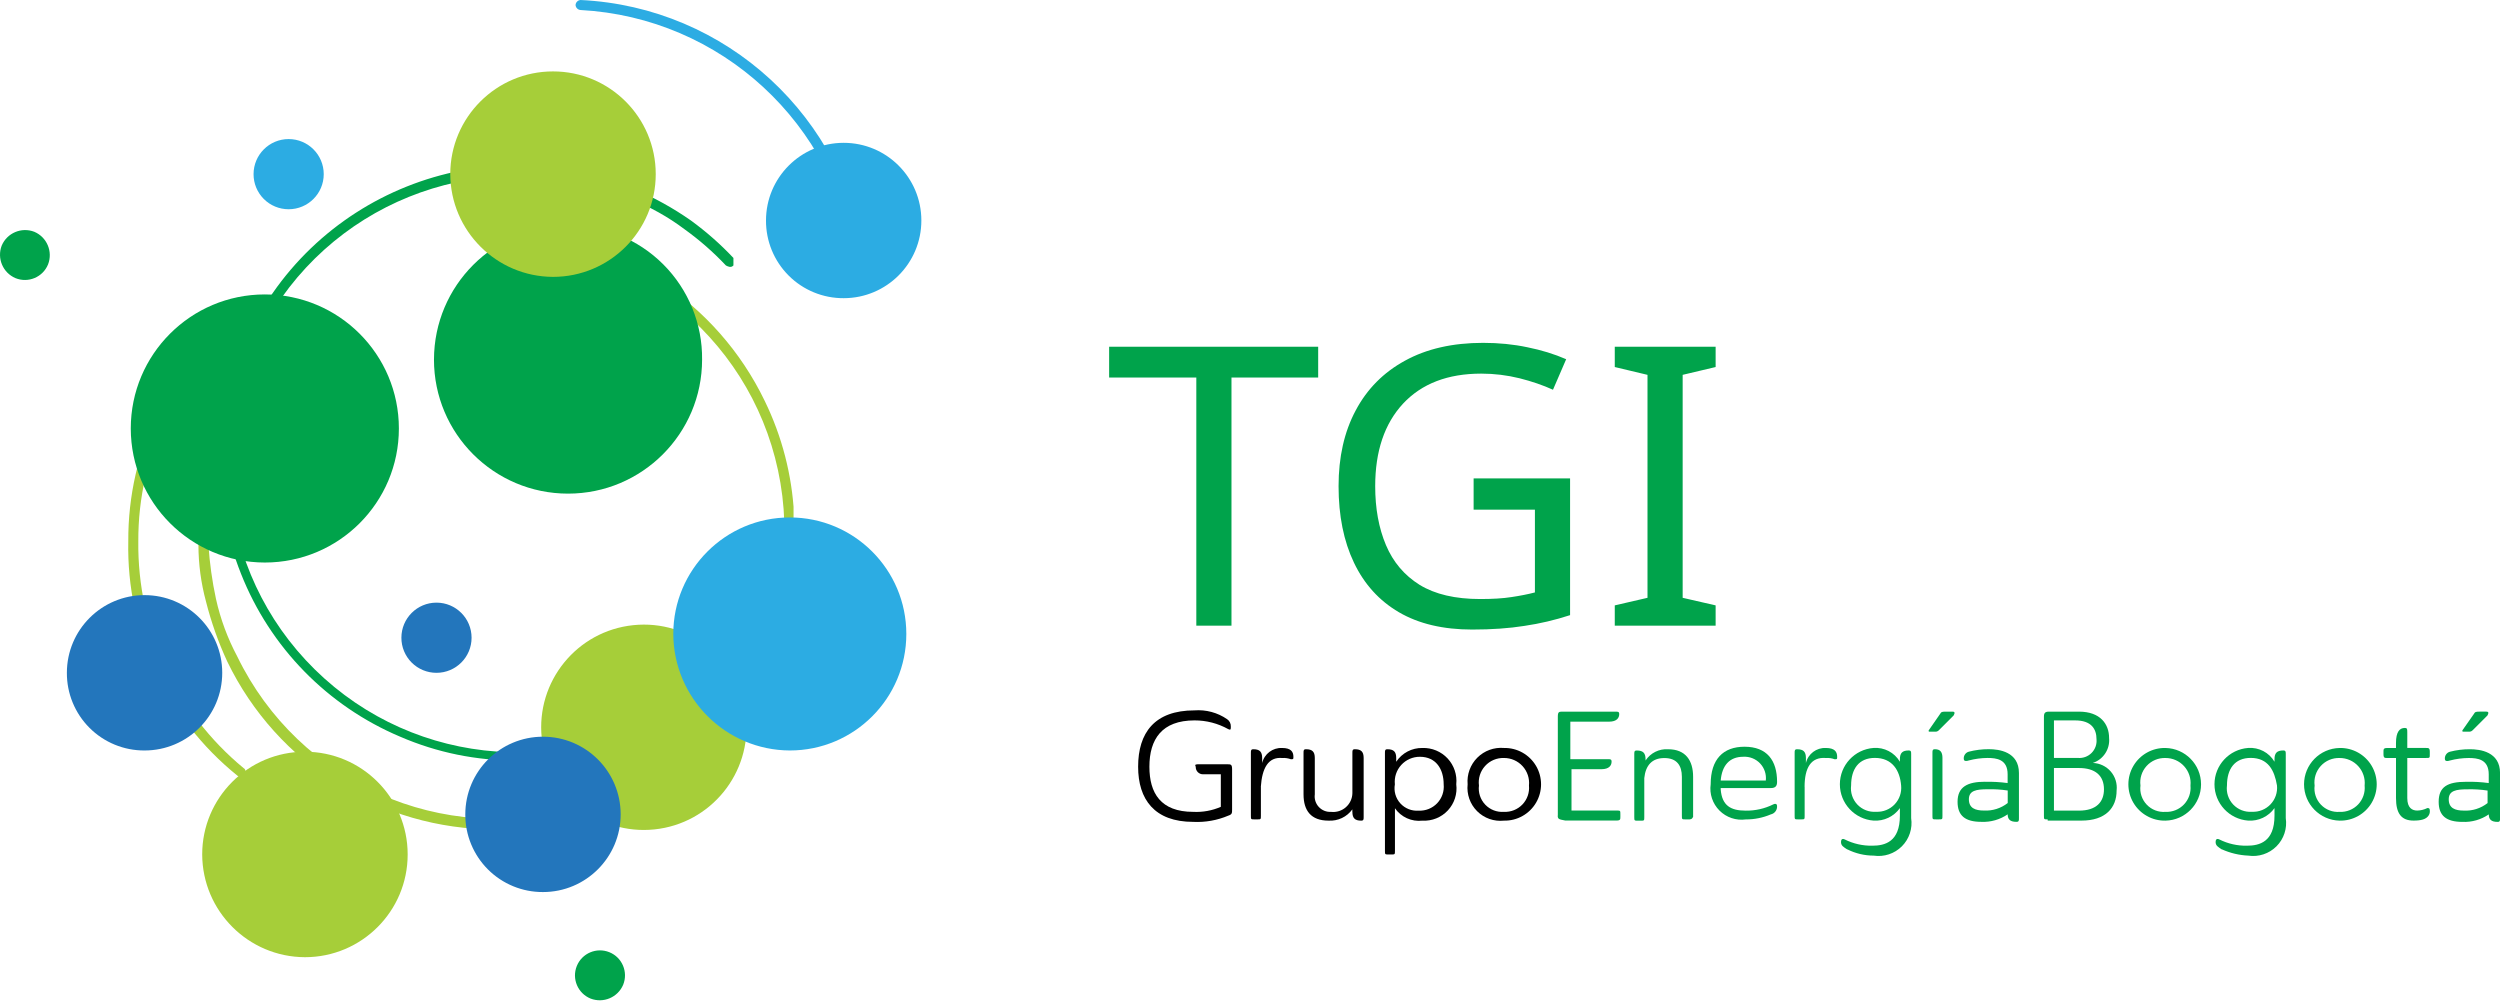
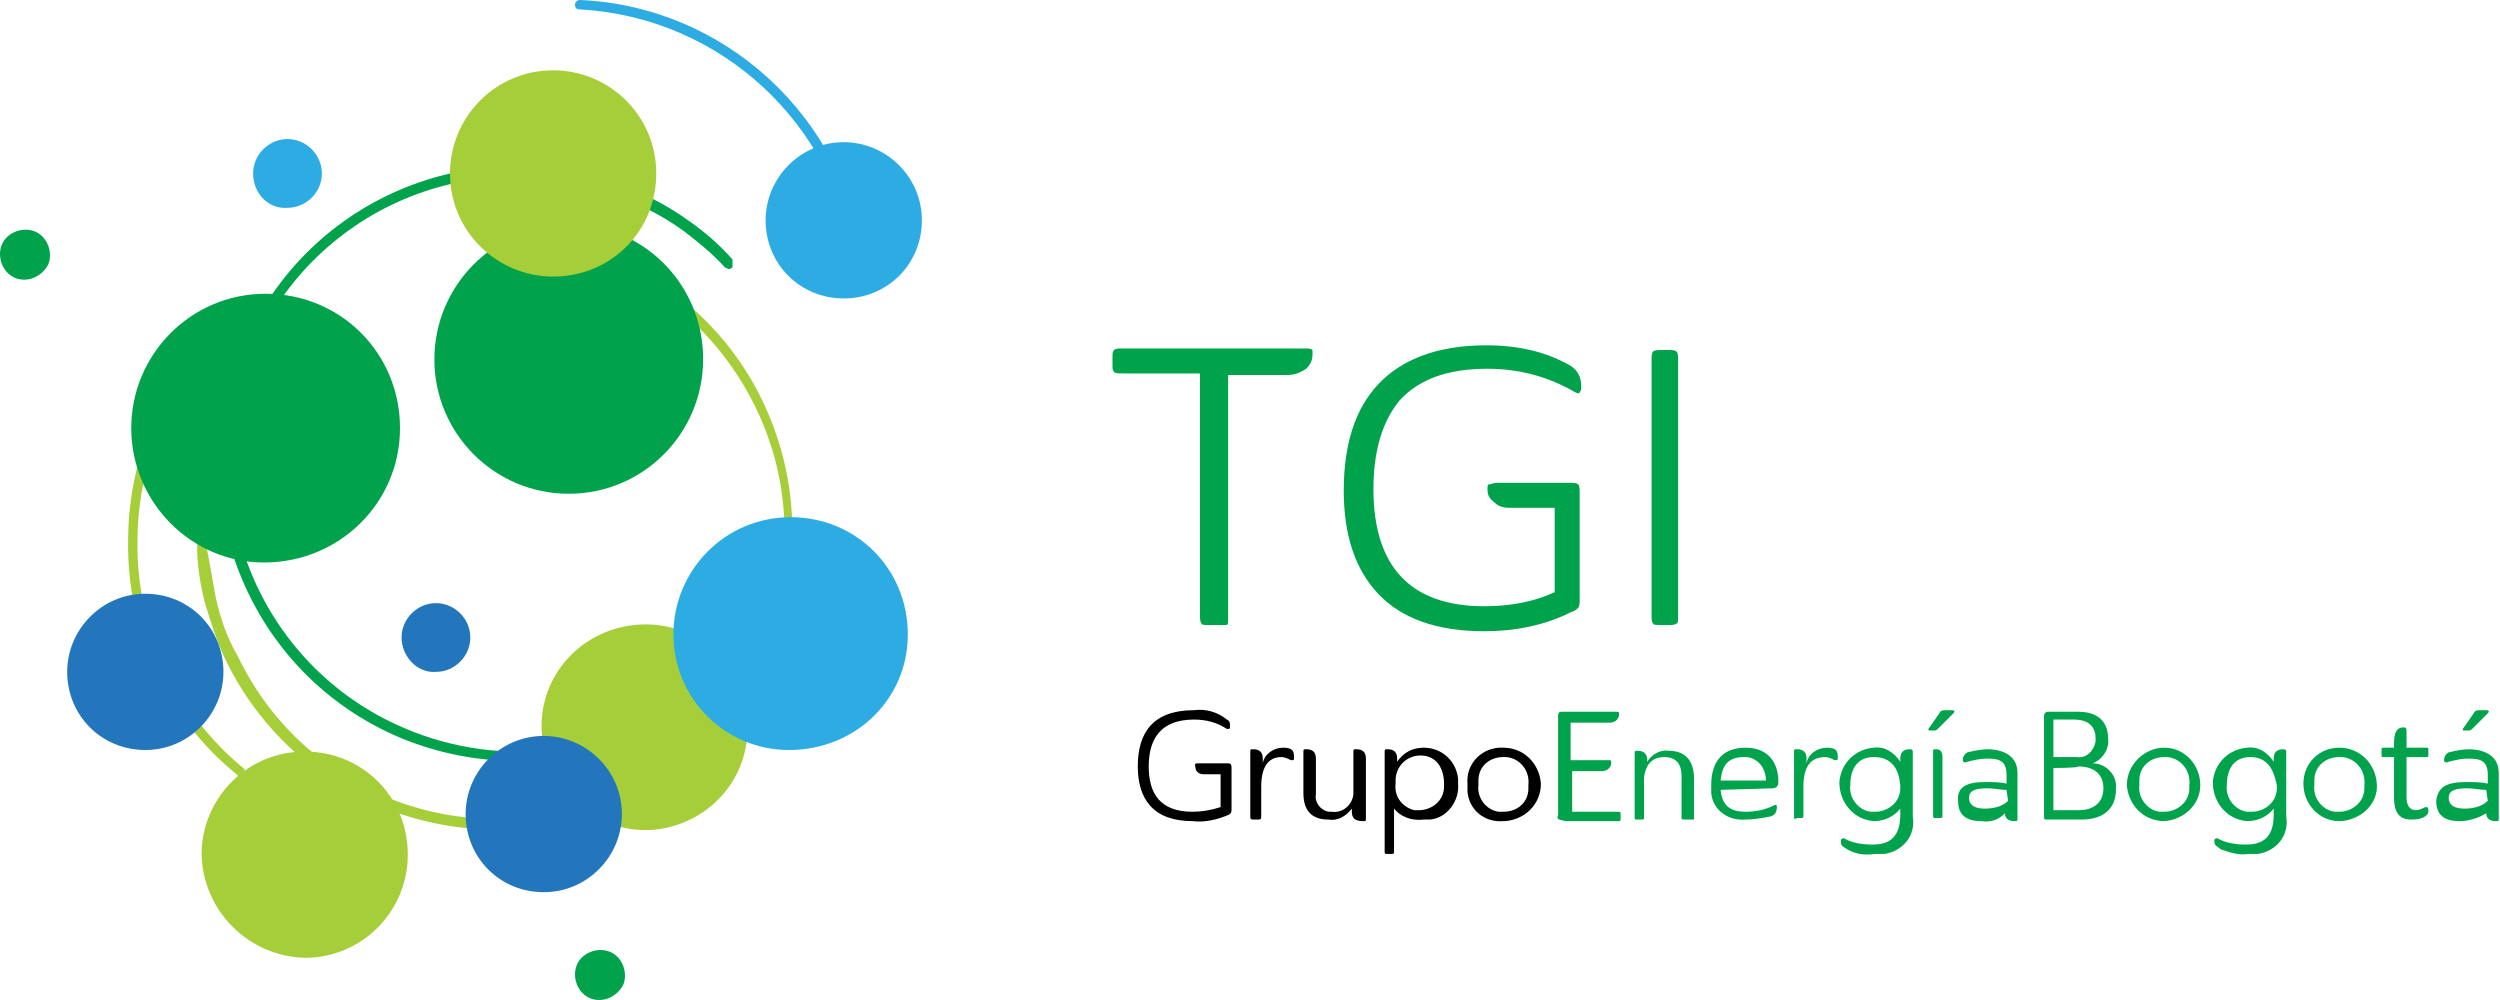
- <svg xmlns="http://www.w3.org/2000/svg" viewBox="0 0 159.954 64">
-   <defs>
-     <style>.a{fill:#a6ce39;}.b{clip-path:url(#a);}.c{clip-path:url(#b);}.d,.g{fill:#00a34b;}.e{fill:#2376bc;}.f{fill:#2cace3;}.g{font-size:25px;font-family:AinslieSans-NorReg, AinslieSans-NorReg ☞;}</style>
-     <clipPath id="a">
-       <rect width="38.157" height="38.157" />
-     </clipPath>
-     <clipPath id="b">
-       <rect width="32.947" height="38.157" />
-     </clipPath>
-   </defs>
+ <svg xmlns="http://www.w3.org/2000/svg" xmlns:xlink="http://www.w3.org/1999/xlink" version="1.1" id="Capa_1" x="0px" y="0px" viewBox="0 0 160 64" style="enable-background:new 0 0 160 64;" xml:space="preserve">
+   <style type="text/css">
+ 	.st0{fill:#A6CE39;}
+ 	.st1{clip-path:url(#SVGID_2_);}
+ 	.st2{clip-path:url(#SVGID_4_);}
+ 	.st3{fill:#00A34B;}
+ 	.st4{fill:#2376BC;}
+ 	.st5{fill:#2CACE3;}
+ 	.st6{enable-background:new    ;}
+ </style>
  <g transform="translate(0 0)">
-     <path class="a" d="M17.414,54.568a.294.294,0,0,1-.24-.08A18.744,18.744,0,0,1,10.2,39.5a18.8,18.8,0,0,1,7.215-14.91.345.345,0,1,1,.4.561A18.079,18.079,0,0,0,10.841,39.5a18.536,18.536,0,0,0,6.734,14.509c.16.08.16.321.08.481a.294.294,0,0,1-.24.08" transform="translate(-1.992 -4.867)" />
+     <path class="st0" d="M15.4,49.7c-0.1,0-0.2,0-0.2-0.1c-4.5-3.6-7.1-9.2-7-15c0-5.8,2.6-11.3,7.2-14.9c0.1-0.1,0.4-0.1,0.5,0.1   c0.1,0.1,0.1,0.4-0.1,0.5c0,0,0,0,0,0c-4.4,3.4-7,8.7-7,14.3c-0.1,5.6,2.4,10.9,6.7,14.5c0.2,0.1,0.2,0.3,0.1,0.5   C15.6,49.7,15.5,49.7,15.4,49.7" />
    <g transform="translate(12.616 14.99)">
-       <g class="b">
-         <path class="a" d="M34.8,56.757A19.019,19.019,0,0,1,17.644,46.015a21.962,21.962,0,0,1-1.363-3.848A13.948,13.948,0,0,1,15.8,38.56a.321.321,0,1,1,.641,0,23.8,23.8,0,0,0,.481,3.447,14.522,14.522,0,0,0,1.363,3.687,18.428,18.428,0,1,0,17.4-26.453.321.321,0,1,1,0-.641A19.015,19.015,0,0,1,52.033,29.342a18.822,18.822,0,0,1,.8,14.59,19.107,19.107,0,0,1-9.7,10.9A18.376,18.376,0,0,1,34.8,56.757" transform="translate(-15.72 -18.68)" />
+       <g>
+         <defs>
+           <rect id="SVGID_1_" x="0" y="0" width="38.2" height="38.2" />
+         </defs>
+         <clipPath id="SVGID_2_">
+           <use xlink:href="#SVGID_1_" style="overflow:visible;" />
+         </clipPath>
+         <g class="st1">
+           <path class="st0" d="M19.1,38.1c-7.3,0-14-4.2-17.2-10.7c-0.6-1.2-1-2.5-1.4-3.8c-0.3-1.2-0.5-2.4-0.5-3.6      c0-0.2,0.1-0.3,0.3-0.3c0.2,0,0.3,0.1,0.3,0.3c0,0,0,0,0,0C0.8,21,1,22.2,1.2,23.3c0.3,1.3,0.7,2.5,1.4,3.7      C7,36.2,18,40,27.2,35.6s13-15.5,8.5-24.6c-3-6.1-9-10.1-15.8-10.4c-0.2,0-0.3-0.1-0.3-0.3s0.1-0.3,0.3-0.3c0,0,0,0,0,0      c7,0.3,13.3,4.4,16.3,10.7c2.2,4.6,2.5,9.8,0.8,14.6c-1.7,4.8-5.2,8.7-9.7,10.9C24.8,37.4,22,38.1,19.1,38.1" />
+         </g>
      </g>
    </g>
    <g transform="translate(13.979 10.501)">
-       <g class="c">
-         <path class="d" d="M36.5,51.269a18.523,18.523,0,0,1-7.455-1.523A18.82,18.82,0,0,1,18.863,39.325a19.16,19.16,0,0,1,.16-14.59,19.065,19.065,0,0,1,25.011-10.02,19.757,19.757,0,0,1,3.607,2,19.5,19.5,0,0,1,2.726,2.4c.16.16.08.321,0,.481-.16.16-.321.08-.481,0A18.313,18.313,0,0,0,47.24,17.28a14.571,14.571,0,0,0-3.447-1.924A18.441,18.441,0,1,0,48.042,46.7a.345.345,0,1,1,.4.561A20.378,20.378,0,0,1,36.5,51.269" transform="translate(-17.42 -13.112)" />
+       <g>
+         <defs>
+           <rect id="SVGID_3_" x="0" y="0" width="32.9" height="38.2" />
+         </defs>
+         <clipPath id="SVGID_4_">
+           <use xlink:href="#SVGID_3_" style="overflow:visible;" />
+         </clipPath>
+         <g class="st2">
+           <path class="st3" d="M19.1,38.2c-2.6,0-5.1-0.5-7.5-1.5c-4.7-2-8.3-5.7-10.2-10.4c-1.9-4.7-1.8-9.9,0.2-14.6      c4.1-9.7,15.3-14.2,25-10c1.3,0.5,2.5,1.2,3.6,2c1,0.7,1.9,1.5,2.7,2.4c0.2,0.2,0.1,0.3,0,0.5c-0.2,0.2-0.3,0.1-0.5,0      c-0.8-0.9-1.7-1.6-2.6-2.3c-1.1-0.8-2.2-1.4-3.4-1.9C17-1.8,6.2,2.6,2.2,11.9s0.3,20.2,9.7,24.2c6.3,2.7,13.5,1.7,18.8-2.5      c0.1-0.1,0.4-0.1,0.5,0.1s0.1,0.4-0.1,0.5c0,0,0,0,0,0C27.6,36.7,23.4,38.1,19.1,38.2" />
+         </g>
      </g>
    </g>
-     <path class="d" d="M10.4,32.077a8.577,8.577,0,1,1,8.577,8.577A8.587,8.587,0,0,1,10.4,32.077" transform="translate(-2.033 -4.662)" />
-     <path class="d" d="M34.6,26.577A8.587,8.587,0,0,1,43.177,18a8.486,8.486,0,0,1,8.577,8.577,8.577,8.577,0,0,1-17.155,0" transform="translate(-6.833 -3.571)" />
-     <path class="a" d="M43.19,57.1A6.569,6.569,0,1,1,50.4,62.956,6.567,6.567,0,0,1,43.19,57.1" transform="translate(-8.529 -9.889)" />
-     <path class="a" d="M35.9,12.273a6.573,6.573,0,1,1,6.573,6.573A6.6,6.6,0,0,1,35.9,12.273" transform="translate(-7.091 -1.131)" />
-     <path class="a" d="M16.1,66.573a6.573,6.573,0,1,1,6.573,6.573A6.6,6.6,0,0,1,16.1,66.573" transform="translate(-3.163 -11.903)" />
-     <path class="e" d="M32,50.345a2.245,2.245,0,1,1,2.245,2.245A2.241,2.241,0,0,1,32,50.345" transform="translate(-6.318 -9.542)" />
-     <path class="f" d="M64.1,17.155a.345.345,0,0,1-.321-.321A18.741,18.741,0,0,0,46.221.641.345.345,0,0,1,45.9.321.345.345,0,0,1,46.221,0a19.286,19.286,0,0,1,18.2,16.754.367.367,0,0,1-.321.4h0" transform="translate(-9.075)" />
-     <path class="f" d="M53.7,48.755a7.455,7.455,0,1,1,7.455,7.455A7.493,7.493,0,0,1,53.7,48.755" transform="translate(-10.622 -8.193)" />
-     <path class="f" d="M61.1,16.37a4.97,4.97,0,1,1,4.97,4.97,4.944,4.944,0,0,1-4.97-4.97" transform="translate(-12.09 -2.262)" />
-     <path class="f" d="M20.2,13.345a2.245,2.245,0,1,1,2.245,2.245A2.241,2.241,0,0,1,20.2,13.345" transform="translate(-3.977 -2.202)" />
-     <path class="d" d="M46.854,78.939a1.6,1.6,0,1,1,2.084-.882,1.627,1.627,0,0,1-2.084.882" transform="translate(-9.067 -15.049)" />
-     <path class="e" d="M37.1,63.77a4.97,4.97,0,1,1,4.97,4.97,4.944,4.944,0,0,1-4.97-4.97" transform="translate(-7.329 -11.665)" />
-     <path class="e" d="M5.3,52.47a4.97,4.97,0,1,1,4.97,4.97A4.944,4.944,0,0,1,5.3,52.47" transform="translate(-1.021 -9.423)" />
-     <path class="d" d="M.954,21.439a1.627,1.627,0,0,1-.882-2.084,1.627,1.627,0,0,1,2.084-.882,1.627,1.627,0,0,1,.882,2.084,1.6,1.6,0,0,1-2.084.882" transform="translate(0.038 -3.643)" />
+     <path class="st3" d="M8.4,27.4c0-4.7,3.8-8.6,8.6-8.6s8.6,3.8,8.6,8.6S21.7,36,16.9,36l0,0C12.2,36,8.4,32.1,8.4,27.4" />
+     <path class="st3" d="M27.8,23c0-4.7,3.8-8.6,8.6-8.6c4.7-0.1,8.5,3.7,8.6,8.4c0,0.1,0,0.1,0,0.2c0,4.7-3.8,8.6-8.6,8.6   S27.8,27.7,27.8,23" />
+     <path class="st0" d="M34.7,47.2c-0.4-3.6,2.2-6.8,5.9-7.2c3.6-0.4,6.8,2.2,7.2,5.9c0.4,3.6-2.2,6.8-5.9,7.2c0,0,0,0,0,0   C38.3,53.4,35,50.8,34.7,47.2C34.7,47.2,34.7,47.2,34.7,47.2" />
+     <path class="st0" d="M28.8,11.1c0-3.6,2.9-6.6,6.6-6.6c3.6,0,6.6,2.9,6.6,6.6s-2.9,6.6-6.6,6.6l0,0C31.8,17.7,28.8,14.8,28.8,11.1" />
+     <path class="st0" d="M12.9,54.7c0-3.6,2.9-6.6,6.6-6.6s6.6,2.9,6.6,6.6c0,3.6-2.9,6.6-6.6,6.6h0C15.9,61.2,13,58.3,12.9,54.7" />
+     <path class="st4" d="M25.7,40.8c0-1.2,1-2.2,2.2-2.2c1.2,0,2.2,1,2.2,2.2c0,1.2-1,2.2-2.2,2.2l0,0C26.7,43.1,25.7,42,25.7,40.8   C25.7,40.8,25.7,40.8,25.7,40.8" />
+     <path class="st5" d="M55,17.2c-0.2,0-0.3-0.1-0.3-0.3C53.5,7.9,46.1,1.1,37.1,0.6c-0.2,0-0.3-0.1-0.3-0.3C36.8,0.1,37,0,37.1,0   c9.3,0.4,17,7.5,18.2,16.8C55.4,17,55.2,17.1,55,17.2L55,17.2" />
+     <path class="st5" d="M43.1,40.6c0-4.1,3.3-7.5,7.5-7.5s7.5,3.3,7.5,7.5S54.7,48,50.5,48h0C46.4,48,43.1,44.7,43.1,40.6" />
+     <path class="st5" d="M49,14.1c0-2.7,2.2-5,5-5c2.7,0,5,2.2,5,5s-2.2,5-5,5C51.2,19.1,49,16.9,49,14.1C49,14.1,49,14.1,49,14.1" />
+     <path class="st5" d="M16.2,11.1c0-1.2,1-2.2,2.2-2.2c1.2,0,2.2,1,2.2,2.2s-1,2.2-2.2,2.2l0,0C17.2,13.4,16.2,12.4,16.2,11.1   C16.2,11.1,16.2,11.1,16.2,11.1" />
+     <path class="st3" d="M37.8,63.9c-0.8-0.3-1.2-1.3-0.9-2.1c0.3-0.8,1.3-1.2,2.1-0.9c0.8,0.3,1.2,1.3,0.9,2.1   C39.5,63.8,38.6,64.2,37.8,63.9" />
+     <path class="st4" d="M29.8,52.1c0-2.7,2.2-5,5-5c2.7,0,5,2.2,5,5c0,2.7-2.2,5-5,5l0,0C32,57.1,29.8,54.9,29.8,52.1   C29.8,52.1,29.8,52.1,29.8,52.1" />
+     <path class="st4" d="M4.3,43c0-2.7,2.2-5,5-5s5,2.2,5,5c0,2.7-2.2,5-5,5C6.5,48,4.3,45.8,4.3,43C4.3,43.1,4.3,43.1,4.3,43" />
+     <path class="st3" d="M1,17.8c-0.8-0.3-1.2-1.3-0.9-2.1c0.3-0.8,1.3-1.2,2.1-0.9c0.8,0.3,1.2,1.3,0.9,2.1C2.7,17.7,1.8,18.1,1,17.8   C1,17.8,1,17.8,1,17.8" />
    <g transform="translate(72.818 45.452)">
-       <path d="M94.728,60.147h1.764c.24,0,.321,0,.321.321v2.565c0,.24,0,.321-.24.4a5.1,5.1,0,0,1-2.245.4c-2.485,0-3.527-1.443-3.527-3.527,0-2.164,1.042-3.607,3.607-3.607a3.243,3.243,0,0,1,2.084.561.542.542,0,0,1,.24.481c0,.16,0,.24-.16.16a4.417,4.417,0,0,0-2.164-.561c-2.084,0-2.886,1.2-2.886,2.966,0,1.683.721,2.886,2.806,2.886a3.924,3.924,0,0,0,1.764-.321V60.788H94.968a.462.462,0,0,1-.481-.481c-.08-.16,0-.16.24-.16" transform="translate(-90.8 -56.7)" />
-       <path d="M100.441,62.185v1.844c0,.24,0,.24-.24.24h-.16c-.24,0-.24,0-.24-.24V60.021c0-.16,0-.24.16-.24.4,0,.561.16.561.561v.321A1.252,1.252,0,0,1,101.8,59.7c.561,0,.721.24.721.561,0,.16,0,.16-.16.16a1.364,1.364,0,0,0-.561-.08c-.882-.08-1.283.641-1.363,1.844" transform="translate(-92.585 -57.295)" />
-       <path d="M107.126,63.808v-.16a1.753,1.753,0,0,1-1.523.721c-1.122,0-1.6-.641-1.6-1.683V60.04c0-.16,0-.24.16-.24.4,0,.561.16.561.561v2.325a.991.991,0,0,0,1.042,1.122,1.227,1.227,0,0,0,1.363-1.2V60.04c0-.16,0-.24.16-.24.4,0,.561.16.561.561v3.768c0,.16,0,.24-.16.24-.4,0-.561-.16-.561-.561" transform="translate(-93.419 -57.315)" />
-       <path d="M111.141,63.548v2.726c0,.24,0,.24-.24.24h-.16c-.24,0-.24,0-.24-.24V60.021c0-.16,0-.24.16-.24.4,0,.561.16.561.561v.24A1.966,1.966,0,0,1,112.9,59.7a2.107,2.107,0,0,1,2.164,2.325,2.067,2.067,0,0,1-2.164,2.325,1.877,1.877,0,0,1-1.764-.8m1.523.16a1.536,1.536,0,0,0,1.6-1.683c0-.962-.481-1.764-1.523-1.764a1.6,1.6,0,0,0-1.6,1.764,1.434,1.434,0,0,0,1.523,1.683" transform="translate(-94.708 -57.295)" />
-       <path d="M119.425,59.7a2.325,2.325,0,1,1,0,4.649,2.111,2.111,0,0,1-2.325-2.325,2.147,2.147,0,0,1,2.325-2.325m0,4.088a1.536,1.536,0,0,0,1.6-1.683,1.6,1.6,0,0,0-1.6-1.764,1.562,1.562,0,0,0-1.6,1.764,1.5,1.5,0,0,0,1.6,1.683" transform="translate(-96.017 -57.295)" />
-       <path class="d" d="M124.3,63.453V57.121c0-.321.08-.321.321-.321h3.367c.16,0,.24,0,.24.16,0,.24-.16.481-.641.481H125.1v2.4h2.4c.16,0,.24,0,.24.16,0,.24-.16.481-.641.481h-1.924v2.645h2.886c.241,0,.241,0,.241.24v.16c0,.16,0,.24-.241.24h-3.287c-.4-.08-.481-.08-.481-.321" transform="translate(-97.446 -56.72)" />
-       <path class="d" d="M133.847,64.289h-.16c-.24,0-.24,0-.24-.24V61.564c0-.721-.321-1.2-1.122-1.2s-1.2.481-1.283,1.283v2.485c0,.24,0,.24-.24.24h-.16c-.24,0-.24,0-.24-.24V60.121c0-.16,0-.24.16-.24.4,0,.561.16.561.561v.08a1.6,1.6,0,0,1,1.443-.721c1.122,0,1.6.721,1.6,1.764v2.565c-.08.16-.16.16-.321.16" transform="translate(-98.656 -57.315)" />
-       <path class="d" d="M137.141,62.326c.08,1.042.641,1.363,1.6,1.363a3.821,3.821,0,0,0,1.764-.4c.16-.08.24,0,.24.08a.513.513,0,0,1-.4.561,4.023,4.023,0,0,1-1.6.321A1.993,1.993,0,0,1,136.5,62c0-1.6.8-2.4,2.164-2.4,1.443,0,2.084.882,2.084,2.245,0,.24-.08.4-.4.4h-3.206Zm0-.561h2.886a1.369,1.369,0,0,0-1.443-1.523c-.882,0-1.363.561-1.443,1.523" transform="translate(-99.866 -57.275)" />
-       <path class="d" d="M143.841,62.185v1.844c0,.24,0,.24-.24.24h-.16c-.24,0-.24,0-.24-.24V60.021c0-.16,0-.24.16-.24.4,0,.561.16.561.561v.321A1.252,1.252,0,0,1,145.2,59.7c.561,0,.721.24.721.561,0,.16,0,.16-.16.16a1.364,1.364,0,0,0-.561-.08c-.962-.08-1.363.641-1.363,1.844" transform="translate(-101.195 -57.295)" />
-       <path class="d" d="M147.281,66.193c-.241-.16-.4-.24-.4-.481,0-.16.08-.24.24-.16a3.767,3.767,0,0,0,1.764.4c.8,0,1.764-.24,1.764-1.924v-.481a1.915,1.915,0,0,1-1.683.8,2.331,2.331,0,0,1,0-4.649,1.8,1.8,0,0,1,1.683.882v-.16c0-.4.16-.561.561-.561.16,0,.16.08.16.24v4.088a2.11,2.11,0,0,1-2.4,2.4,3.77,3.77,0,0,1-1.683-.4m1.764-5.852c-1.042,0-1.523.721-1.523,1.764a1.5,1.5,0,0,0,1.6,1.683,1.533,1.533,0,0,0,1.6-1.683c-.08-.962-.561-1.764-1.683-1.764" transform="translate(-101.909 -57.295)" />
-       <path class="d" d="M154.621,56.96c.08-.16.16-.16.4-.16h.4c.16,0,.16.08.08.24l-.962.962a.294.294,0,0,1-.24.08h-.321c-.08,0-.08,0-.08-.08Zm.16,2.806v3.687c0,.24,0,.24-.24.24h-.16c-.24,0-.24,0-.24-.24V59.445c0-.16,0-.24.16-.24.321,0,.481.16.481.561" transform="translate(-103.318 -56.72)" />
-       <path class="d" d="M157.964,61.884a9.206,9.206,0,0,1,1.443.08V61.4c0-.962-.721-1.042-1.283-1.042a4.851,4.851,0,0,0-1.2.16c-.24.08-.321,0-.321-.08a.44.44,0,0,1,.321-.481,5.024,5.024,0,0,1,1.283-.16c.641,0,1.924.16,1.924,1.523v2.886c0,.16,0,.24-.16.24-.4,0-.561-.16-.561-.481a2.752,2.752,0,0,1-1.683.481c-1.042,0-1.523-.4-1.523-1.283,0-.962.641-1.283,1.764-1.283m1.443.561a7.336,7.336,0,0,0-1.283-.08c-.721,0-1.2.08-1.2.641s.4.721.962.721a2.273,2.273,0,0,0,1.523-.481v-.8Z" transform="translate(-103.774 -57.315)" />
-       <path class="d" d="M163.34,63.694c-.241,0-.241,0-.241-.24V57.121c0-.24.08-.321.321-.321h1.924c1.363,0,1.924.8,1.924,1.683a1.534,1.534,0,0,1-1.042,1.6,1.582,1.582,0,0,1,1.523,1.764c0,1.122-.721,1.924-2.245,1.924H163.34Zm.4-6.333v2.4h1.523a1.1,1.1,0,0,0,1.2-1.2c0-.641-.321-1.2-1.363-1.2Zm0,3.046v2.726h1.6c1.122,0,1.6-.561,1.6-1.363,0-.882-.561-1.363-1.6-1.363h-1.6Z" transform="translate(-105.143 -56.72)" />
-       <path class="d" d="M172.223,59.7a2.325,2.325,0,0,1,0,4.649,2.325,2.325,0,1,1,0-4.649m0,4.088a1.536,1.536,0,0,0,1.6-1.683,1.6,1.6,0,0,0-1.6-1.764,1.562,1.562,0,0,0-1.6,1.764,1.5,1.5,0,0,0,1.6,1.683" transform="translate(-106.491 -57.295)" />
-       <path class="d" d="M177.181,66.193c-.24-.16-.4-.24-.4-.481,0-.16.08-.24.24-.16a3.767,3.767,0,0,0,1.764.4c.8,0,1.764-.24,1.764-1.924v-.481a1.915,1.915,0,0,1-1.683.8,2.331,2.331,0,0,1,0-4.649,1.8,1.8,0,0,1,1.683.882v-.16c0-.4.16-.561.561-.561.16,0,.16.08.16.24v4.088a2.11,2.11,0,0,1-2.4,2.4,4.593,4.593,0,0,1-1.683-.4m1.844-5.852c-1.042,0-1.523.721-1.523,1.764a1.5,1.5,0,0,0,1.6,1.683,1.533,1.533,0,0,0,1.6-1.683c-.16-.962-.561-1.764-1.683-1.764" transform="translate(-107.841 -57.295)" />
-       <path class="d" d="M186.123,59.7a2.325,2.325,0,1,1,0,4.649,2.325,2.325,0,0,1,0-4.649m0,4.088a1.536,1.536,0,0,0,1.6-1.683,1.6,1.6,0,0,0-1.6-1.764,1.562,1.562,0,0,0-1.6,1.764,1.5,1.5,0,0,0,1.6,1.683" transform="translate(-109.248 -57.295)" />
-       <path class="d" d="M191.723,58.34v1.042h1.2c.16,0,.24,0,.24.24v.16c0,.24,0,.24-.24.24h-1.2v2.565c0,.641.321.8.641.8a1.51,1.51,0,0,0,.641-.16c.08,0,.16,0,.16.16a.482.482,0,0,1-.08.321c-.16.24-.481.321-.962.321-.8,0-1.122-.481-1.122-1.443V60.024h-.561c-.16,0-.24,0-.24-.24v-.16c0-.16,0-.24.24-.24H191v-.321c0-.721.24-.962.561-.962.16,0,.16.08.16.24" transform="translate(-110.519 -56.978)" />
-       <path class="d" d="M196.364,61.289a9.205,9.205,0,0,1,1.443.08v-.561c0-.962-.721-1.042-1.283-1.042a4.852,4.852,0,0,0-1.2.16c-.24.08-.321,0-.321-.08a.44.44,0,0,1,.321-.481,5.024,5.024,0,0,1,1.283-.16c.641,0,1.924.16,1.924,1.523v2.886c0,.16,0,.24-.16.24-.4,0-.561-.16-.561-.481a2.752,2.752,0,0,1-1.683.481c-1.042,0-1.523-.4-1.523-1.283,0-.962.561-1.283,1.764-1.283m1.363.561a7.335,7.335,0,0,0-1.283-.08c-.721,0-1.2.08-1.2.641s.4.721.962.721a2.273,2.273,0,0,0,1.523-.481v-.8Zm-.882-4.89c.08-.16.16-.16.4-.16h.4c.16,0,.16.08.08.24l-.962.962a.294.294,0,0,1-.24.08H196.2c-.08,0-.08,0-.08-.08Z" transform="translate(-111.392 -56.72)" />
+       <path d="M3.9,3.4h1.8c0.2,0,0.3,0,0.3,0.3v2.6c0,0.2,0,0.3-0.2,0.4C5.1,7,4.3,7.2,3.5,7.1C1,7.1,0,5.7,0,3.6C0,1.4,1,0,3.6,0    c0.7-0.1,1.5,0.1,2.1,0.6C5.9,0.7,5.9,0.8,5.9,1c0,0.2,0,0.2-0.2,0.2C5.1,0.8,4.4,0.6,3.6,0.6c-2.1,0-2.9,1.2-2.9,3    c0,1.7,0.7,2.9,2.8,2.9c0.6,0,1.2-0.1,1.8-0.3V4.1H4.2c-0.3,0-0.5-0.2-0.5-0.4c0,0,0,0,0,0C3.6,3.4,3.7,3.4,3.9,3.4" />
+       <path d="M7.9,4.9v1.8C7.9,7,7.9,7,7.6,7H7.5C7.2,7,7.2,7,7.2,6.7v-4c0-0.2,0-0.2,0.2-0.2c0.4,0,0.6,0.2,0.6,0.6v0.3    c0.1-0.6,0.7-1,1.3-1c0.6,0,0.7,0.2,0.7,0.6c0,0.2,0,0.2-0.2,0.2C9.6,3.1,9.4,3,9.2,3C8.3,3,7.9,3.7,7.9,4.9" />
+       <path d="M13.7,6.5V6.3c-0.4,0.5-0.9,0.8-1.5,0.7c-1.1,0-1.6-0.6-1.6-1.7V2.7c0-0.2,0-0.2,0.2-0.2c0.4,0,0.6,0.2,0.6,0.6v2.3    c-0.1,0.5,0.3,1,0.8,1.1c0.1,0,0.1,0,0.2,0c0.7,0.1,1.3-0.4,1.4-1.1c0,0,0-0.1,0-0.1V2.7c0-0.2,0-0.2,0.2-0.2    c0.4,0,0.6,0.2,0.6,0.6v3.8c0,0.2,0,0.2-0.2,0.2C13.9,7.1,13.7,6.9,13.7,6.5" />
+       <path d="M16.4,6.3V9c0,0.2,0,0.2-0.2,0.2H16c-0.2,0-0.2,0-0.2-0.2V2.7c0-0.2,0-0.2,0.2-0.2c0.4,0,0.6,0.2,0.6,0.6v0.2    c0.4-0.6,1-0.9,1.7-0.9c1.2,0,2.1,0.9,2.2,2c0,0.1,0,0.2,0,0.3c0.1,1.1-0.7,2.2-1.8,2.3c-0.1,0-0.2,0-0.4,0    C17.5,7.1,16.8,6.8,16.4,6.3 M18,6.4c0.8,0,1.6-0.6,1.6-1.5c0-0.1,0-0.1,0-0.2c0-1-0.5-1.8-1.5-1.8c-0.9,0-1.6,0.7-1.6,1.6    c0,0.1,0,0.1,0,0.2c-0.1,0.8,0.4,1.5,1.2,1.7C17.7,6.4,17.8,6.4,18,6.4" />
+       <path d="M23.4,2.4c1.3,0,2.3,1,2.4,2.3c0,1.3-1,2.3-2.3,2.4c0,0-0.1,0-0.1,0c-1.2,0.1-2.2-0.7-2.3-1.9c0-0.2,0-0.3,0-0.5    c-0.1-1.2,0.8-2.2,2-2.3C23.2,2.4,23.3,2.4,23.4,2.4 M23.4,6.5C24.3,6.5,25,5.9,25,5c0-0.1,0-0.1,0-0.2c0.1-0.9-0.5-1.7-1.4-1.8    c-0.1,0-0.1,0-0.2,0c-0.9,0-1.6,0.6-1.6,1.5c0,0.1,0,0.2,0,0.3c-0.1,0.8,0.5,1.6,1.3,1.7C23.2,6.5,23.3,6.5,23.4,6.5" />
+       <path class="st3" d="M26.9,6.7V0.4c0-0.3,0.1-0.3,0.3-0.3h3.4c0.2,0,0.2,0,0.2,0.2c0,0.2-0.2,0.5-0.6,0.5h-2.5v2.4h2.4    c0.2,0,0.2,0,0.2,0.2c0,0.2-0.2,0.5-0.6,0.5h-1.9v2.6h2.9c0.2,0,0.2,0,0.2,0.2v0.2c0,0.2,0,0.2-0.2,0.2h-3.3    C26.9,7,26.8,7,26.9,6.7" />
+       <path class="st3" d="M35.2,7H35c-0.2,0-0.2,0-0.2-0.2V4.2c0-0.7-0.3-1.2-1.1-1.2s-1.2,0.5-1.3,1.3v2.5c0,0.2,0,0.2-0.2,0.2H32    c-0.2,0-0.2,0-0.2-0.2v-4c0-0.2,0-0.2,0.2-0.2c0.4,0,0.6,0.2,0.6,0.6v0.1c0.3-0.5,0.9-0.8,1.4-0.7c1.1,0,1.6,0.7,1.6,1.8v2.6    C35.4,7,35.3,7,35.2,7" />
+       <path class="st3" d="M37.3,5.1c0.1,1,0.6,1.4,1.6,1.4c0.6,0,1.2-0.1,1.8-0.4c0.2-0.1,0.2,0,0.2,0.1c0,0.3-0.1,0.5-0.4,0.6    C40,6.9,39.4,7,38.9,7c-1.1,0.1-2.1-0.6-2.2-1.7c0-0.2,0-0.4,0-0.5c0-1.6,0.8-2.4,2.2-2.4c1.4,0,2.1,0.9,2.1,2.2    c0,0.2-0.1,0.4-0.4,0.4L37.3,5.1L37.3,5.1z M37.3,4.5h2.9C40.2,3.7,39.7,3.1,39,3c-0.1,0-0.2,0-0.2,0C37.8,3,37.4,3.5,37.3,4.5" />
+       <path class="st3" d="M42.6,4.9v1.8c0,0.2,0,0.2-0.2,0.2h-0.2C42,7,42,7,42,6.7v-4c0-0.2,0-0.2,0.2-0.2c0.4,0,0.6,0.2,0.6,0.6v0.3    c0.1-0.6,0.7-1,1.3-1c0.6,0,0.7,0.2,0.7,0.6c0,0.2,0,0.2-0.2,0.2C44.4,3.1,44.2,3,44,3C43,3,42.6,3.7,42.6,4.9" />
+       <path class="st3" d="M45.4,8.9C45.1,8.7,45,8.7,45,8.4c0-0.2,0.1-0.2,0.2-0.2c0.5,0.3,1.2,0.4,1.8,0.4c0.8,0,1.8-0.2,1.8-1.9V6.3    c-0.4,0.5-1,0.8-1.7,0.8c-1.3-0.1-2.2-1.2-2.2-2.5c0.1-1.2,1-2.1,2.2-2.2c0.7-0.1,1.3,0.3,1.7,0.9V3.1c0-0.4,0.2-0.6,0.6-0.6    c0.2,0,0.2,0.1,0.2,0.2v4.1c0.2,1.2-0.6,2.2-1.8,2.4c-0.2,0-0.4,0-0.6,0C46.5,9.3,45.9,9.2,45.4,8.9 M47.1,3c-1,0-1.5,0.7-1.5,1.8    c-0.1,0.8,0.5,1.6,1.3,1.7c0.1,0,0.2,0,0.3,0c0.8,0,1.6-0.6,1.6-1.5c0-0.1,0-0.2,0-0.2C48.7,3.8,48.3,3,47.1,3" />
+       <path class="st3" d="M51.3,0.2c0.1-0.2,0.2-0.2,0.4-0.2h0.4c0.2,0,0.2,0.1,0.1,0.2l-1,1c-0.1,0.1-0.2,0.1-0.2,0.1h-0.3    c-0.1,0-0.1,0-0.1-0.1L51.3,0.2z M51.5,3v3.7c0,0.2,0,0.2-0.2,0.2h-0.2c-0.2,0-0.2,0-0.2-0.2v-4c0-0.2,0-0.2,0.2-0.2    C51.3,2.5,51.5,2.6,51.5,3" />
+       <path class="st3" d="M54.2,4.6c0.5,0,1,0,1.4,0.1V4.1c0-1-0.7-1-1.3-1c-0.4,0-0.8,0.1-1.2,0.2c-0.2,0.1-0.3,0-0.3-0.1    c0-0.2,0.1-0.4,0.3-0.5c0.4-0.1,0.9-0.2,1.3-0.2c0.6,0,1.9,0.2,1.9,1.5v2.9c0,0.2,0,0.2-0.2,0.2c-0.4,0-0.6-0.2-0.6-0.5    C55.1,7,54.6,7.2,54,7.1c-1,0-1.5-0.4-1.5-1.3C52.4,4.9,53.1,4.6,54.2,4.6 M55.6,5.1C55.2,5.1,54.8,5,54.4,5    c-0.7,0-1.2,0.1-1.2,0.6s0.4,0.7,1,0.7c0.5,0,1.1-0.1,1.5-0.5L55.6,5.1L55.6,5.1z" />
+       <path class="st3" d="M58.2,7C58,7,58,7,58,6.7V0.4c0-0.2,0.1-0.3,0.3-0.3h1.9c1.4,0,1.9,0.8,1.9,1.7c0.1,0.7-0.4,1.4-1,1.6    c0.9,0,1.6,0.8,1.5,1.6c0,0,0,0.1,0,0.1c0,1.1-0.7,1.9-2.2,1.9L58.2,7L58.2,7z M58.6,0.6V3h1.5c0.6,0.1,1.1-0.4,1.2-1    c0-0.1,0-0.1,0-0.2c0-0.6-0.3-1.2-1.4-1.2H58.6z M58.6,3.7v2.7h1.6c1.1,0,1.6-0.6,1.6-1.4c0-0.9-0.6-1.4-1.6-1.4    C60.2,3.7,58.6,3.7,58.6,3.7z" />
+       <path class="st3" d="M65.7,2.4C67,2.4,68,3.5,68,4.8C68,6,67,7,65.7,7.1c-1.3,0-2.3-1-2.4-2.3C63.3,3.5,64.4,2.4,65.7,2.4    C65.7,2.4,65.7,2.4,65.7,2.4 M65.7,6.5c0.8,0,1.6-0.6,1.6-1.5c0-0.1,0-0.1,0-0.2c0.1-0.9-0.5-1.7-1.4-1.8c-0.1,0-0.1,0-0.2,0    c-0.9,0-1.6,0.6-1.6,1.5c0,0.1,0,0.2,0,0.3c-0.1,0.8,0.5,1.6,1.3,1.7C65.5,6.5,65.6,6.5,65.7,6.5" />
+       <path class="st3" d="M69.3,8.9c-0.2-0.2-0.4-0.2-0.4-0.5c0-0.2,0.1-0.2,0.2-0.2c0.5,0.3,1.2,0.4,1.8,0.4c0.8,0,1.8-0.2,1.8-1.9    V6.3c-0.4,0.5-1,0.8-1.7,0.8c-1.3-0.1-2.2-1.2-2.2-2.5c0.1-1.2,1-2.1,2.2-2.2c0.7-0.1,1.3,0.3,1.7,0.9V3.1c0-0.4,0.2-0.6,0.6-0.6    c0.2,0,0.2,0.1,0.2,0.2v4.1c0.2,1.2-0.6,2.2-1.8,2.4c-0.2,0-0.4,0-0.6,0C70.4,9.3,69.9,9.1,69.3,8.9 M71.2,3c-1,0-1.5,0.7-1.5,1.8    c-0.1,0.8,0.5,1.6,1.3,1.7c0.1,0,0.2,0,0.3,0c0.8,0,1.6-0.6,1.6-1.5c0-0.1,0-0.2,0-0.2C72.7,3.8,72.3,3,71.2,3" />
+       <path class="st3" d="M76.9,2.4c1.3,0,2.3,1,2.4,2.3S78.3,7,77,7.1c0,0-0.1,0-0.1,0c-1.3,0-2.3-1.1-2.3-2.4    C74.6,3.4,75.6,2.4,76.9,2.4 M76.9,6.5c0.8,0,1.6-0.6,1.6-1.5c0-0.1,0-0.1,0-0.2c0.1-0.9-0.5-1.7-1.4-1.8c-0.1,0-0.1,0-0.2,0    c-0.9,0-1.6,0.6-1.6,1.5c0,0.1,0,0.2,0,0.3c-0.1,0.8,0.5,1.6,1.3,1.7C76.7,6.5,76.8,6.5,76.9,6.5" />
+       <path class="st3" d="M81.2,1.4v1h1.2c0.2,0,0.2,0,0.2,0.2v0.2c0,0.2,0,0.2-0.2,0.2h-1.2v2.6c0,0.6,0.3,0.8,0.6,0.8    c0.2,0,0.4-0.1,0.6-0.2c0.1,0,0.2,0,0.2,0.2c0,0.1,0,0.2-0.1,0.3c-0.2,0.2-0.5,0.3-1,0.3c-0.8,0-1.1-0.5-1.1-1.4V3h-0.6    c-0.2,0-0.2,0-0.2-0.2V2.6c0-0.2,0-0.2,0.2-0.2h0.6V2.1c0-0.7,0.2-1,0.6-1C81.2,1.1,81.2,1.2,81.2,1.4" />
+       <path class="st3" d="M85,4.6c0.5,0,1,0,1.4,0.1V4.1c0-1-0.7-1-1.3-1c-0.4,0-0.8,0.1-1.2,0.2c-0.2,0.1-0.3,0-0.3-0.1    c0-0.2,0.1-0.4,0.3-0.5c0.4-0.1,0.9-0.2,1.3-0.2c0.6,0,1.9,0.2,1.9,1.5v2.9c0,0.2,0,0.2-0.2,0.2c-0.4,0-0.6-0.2-0.6-0.5    c-0.5,0.3-1.1,0.5-1.7,0.5c-1,0-1.5-0.4-1.5-1.3C83.2,4.9,83.8,4.6,85,4.6 M86.3,5.1C85.9,5.1,85.5,5,85.1,5    c-0.7,0-1.2,0.1-1.2,0.6s0.4,0.7,1,0.7c0.5,0,1.1-0.1,1.5-0.5L86.3,5.1L86.3,5.1z M85.5,0.2c0.1-0.2,0.2-0.2,0.4-0.2h0.4    c0.2,0,0.2,0.1,0.1,0.2l-1,1c-0.1,0.1-0.2,0.1-0.2,0.1h-0.3c-0.1,0-0.1,0-0.1-0.1L85.5,0.2z" />
    </g>
-     <text class="g" transform="translate(70.714 40.03)">
-       <tspan x="0" y="0">TGI</tspan>
-     </text>
+     <g class="st6">
+       <path class="st3" d="M84,22.7c0,0.3-0.1,0.6-0.4,0.9c-0.3,0.2-0.7,0.4-1.2,0.4h-3.8v15.5c0,0.3,0,0.5-0.1,0.5    C78.3,40,78.1,40,77.9,40h-0.5c-0.3,0-0.5,0-0.5-0.1c-0.1-0.1-0.1-0.3-0.1-0.5V23.9h-4.9c-0.3,0-0.5,0-0.6-0.1s-0.1-0.2-0.1-0.5    v-0.4c0-0.3,0-0.4,0.1-0.5c0.1-0.1,0.3-0.1,0.6-0.1h11.6c0.2,0,0.4,0,0.5,0.1C84,22.4,84,22.5,84,22.7z" />
+       <path class="st3" d="M95.2,31.3c0-0.2,0-0.3,0.1-0.3c0.1,0,0.3-0.1,0.5-0.1h4.6c0.3,0,0.5,0,0.6,0.1c0.1,0.1,0.1,0.3,0.1,0.7v6.6    c0,0.3,0,0.5-0.1,0.6c-0.1,0.1-0.2,0.2-0.5,0.3C98.9,40,97,40.4,95,40.4c-3,0-5.3-0.8-6.8-2.4c-1.5-1.6-2.2-3.8-2.2-6.6    c0-2.9,0.7-5.2,2.2-6.8s3.8-2.5,6.9-2.5c2.3,0,4,0.5,5.4,1.3c0.5,0.3,0.7,0.8,0.7,1.3c0,0.2,0,0.3-0.1,0.4c0,0.1-0.1,0.1-0.3,0    c-1.7-1-3.6-1.5-5.6-1.5c-2.6,0-4.4,0.7-5.6,2c-1.1,1.3-1.7,3.2-1.7,5.7c0,5,2.4,7.5,7.1,7.5c1.7,0,3.2-0.3,4.5-0.9v-5.4h-2.9    c-0.4,0-0.7-0.1-0.9-0.3C95.3,31.9,95.2,31.7,95.2,31.3z" />
+       <path class="st3" d="M107.4,23.1v16.3c0,0.3,0,0.5-0.1,0.5c-0.1,0.1-0.3,0.1-0.5,0.1h-0.5c-0.3,0-0.5,0-0.5-0.1    c-0.1-0.1-0.1-0.3-0.1-0.5V23.1c0-0.3,0-0.5,0.1-0.6c0.1-0.1,0.3-0.1,0.6-0.1h0.3c0.3,0,0.5,0,0.6,0.1S107.4,22.8,107.4,23.1z" />
+     </g>
  </g>
</svg>
